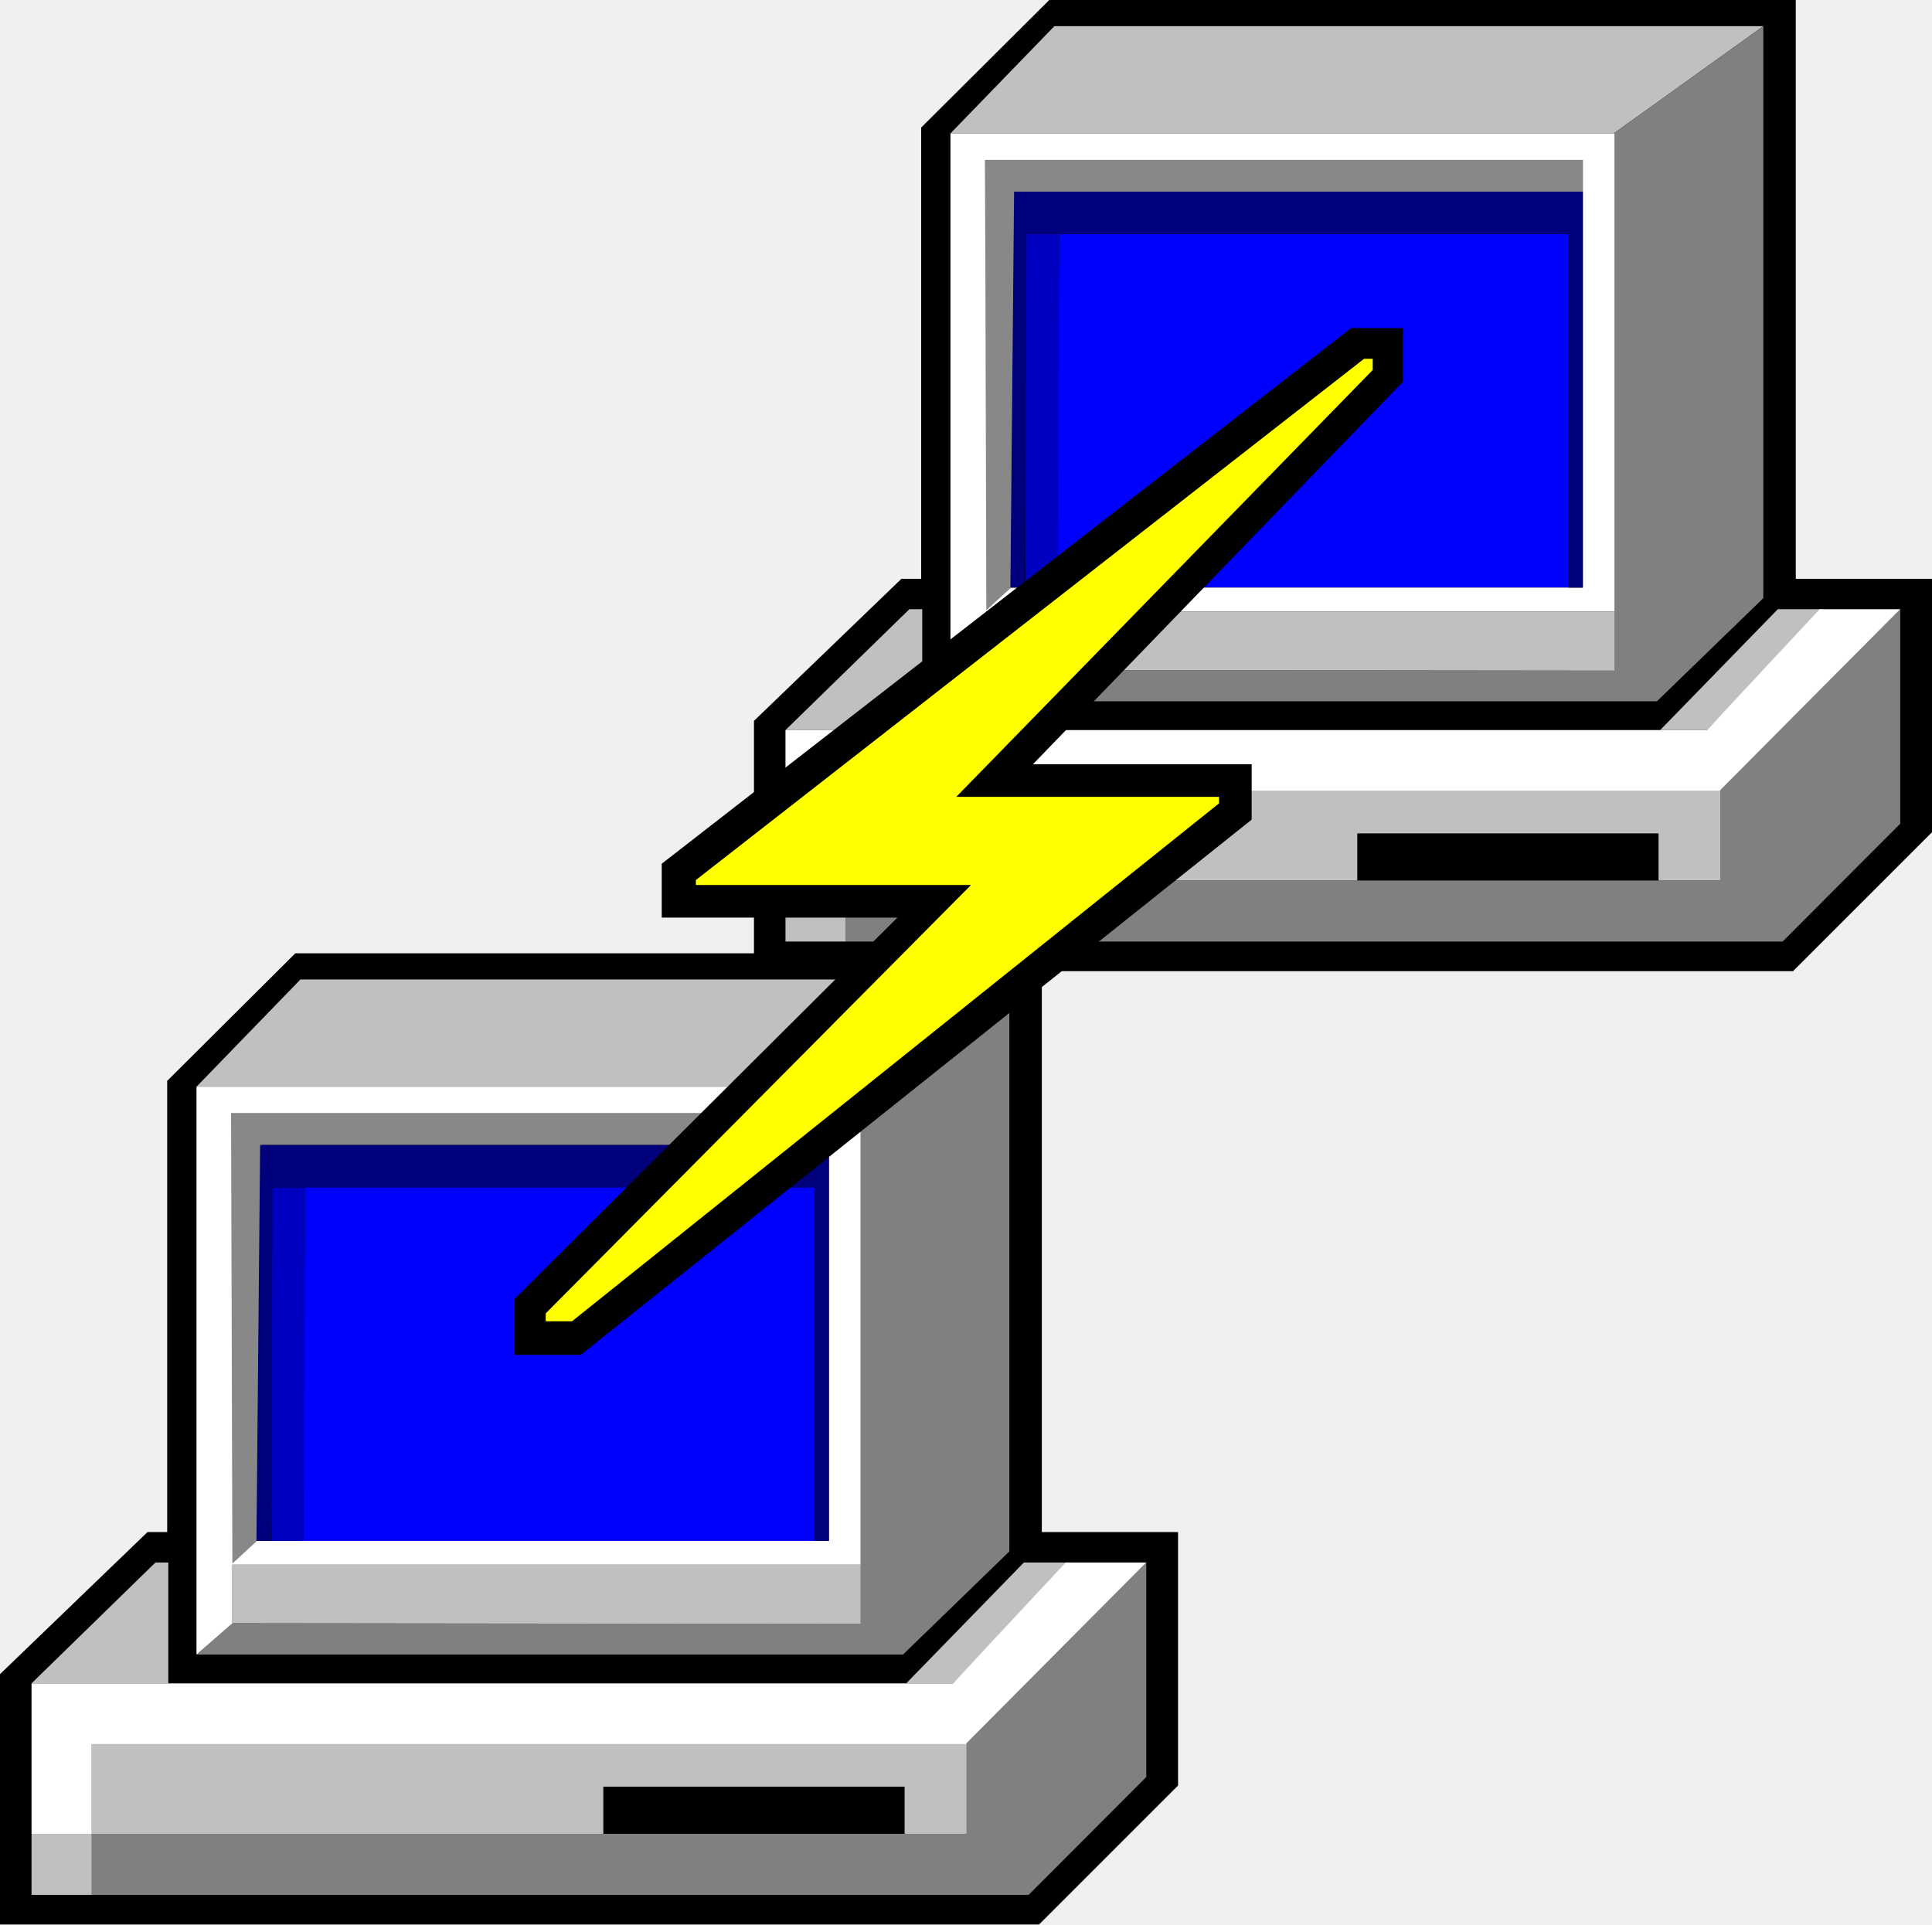
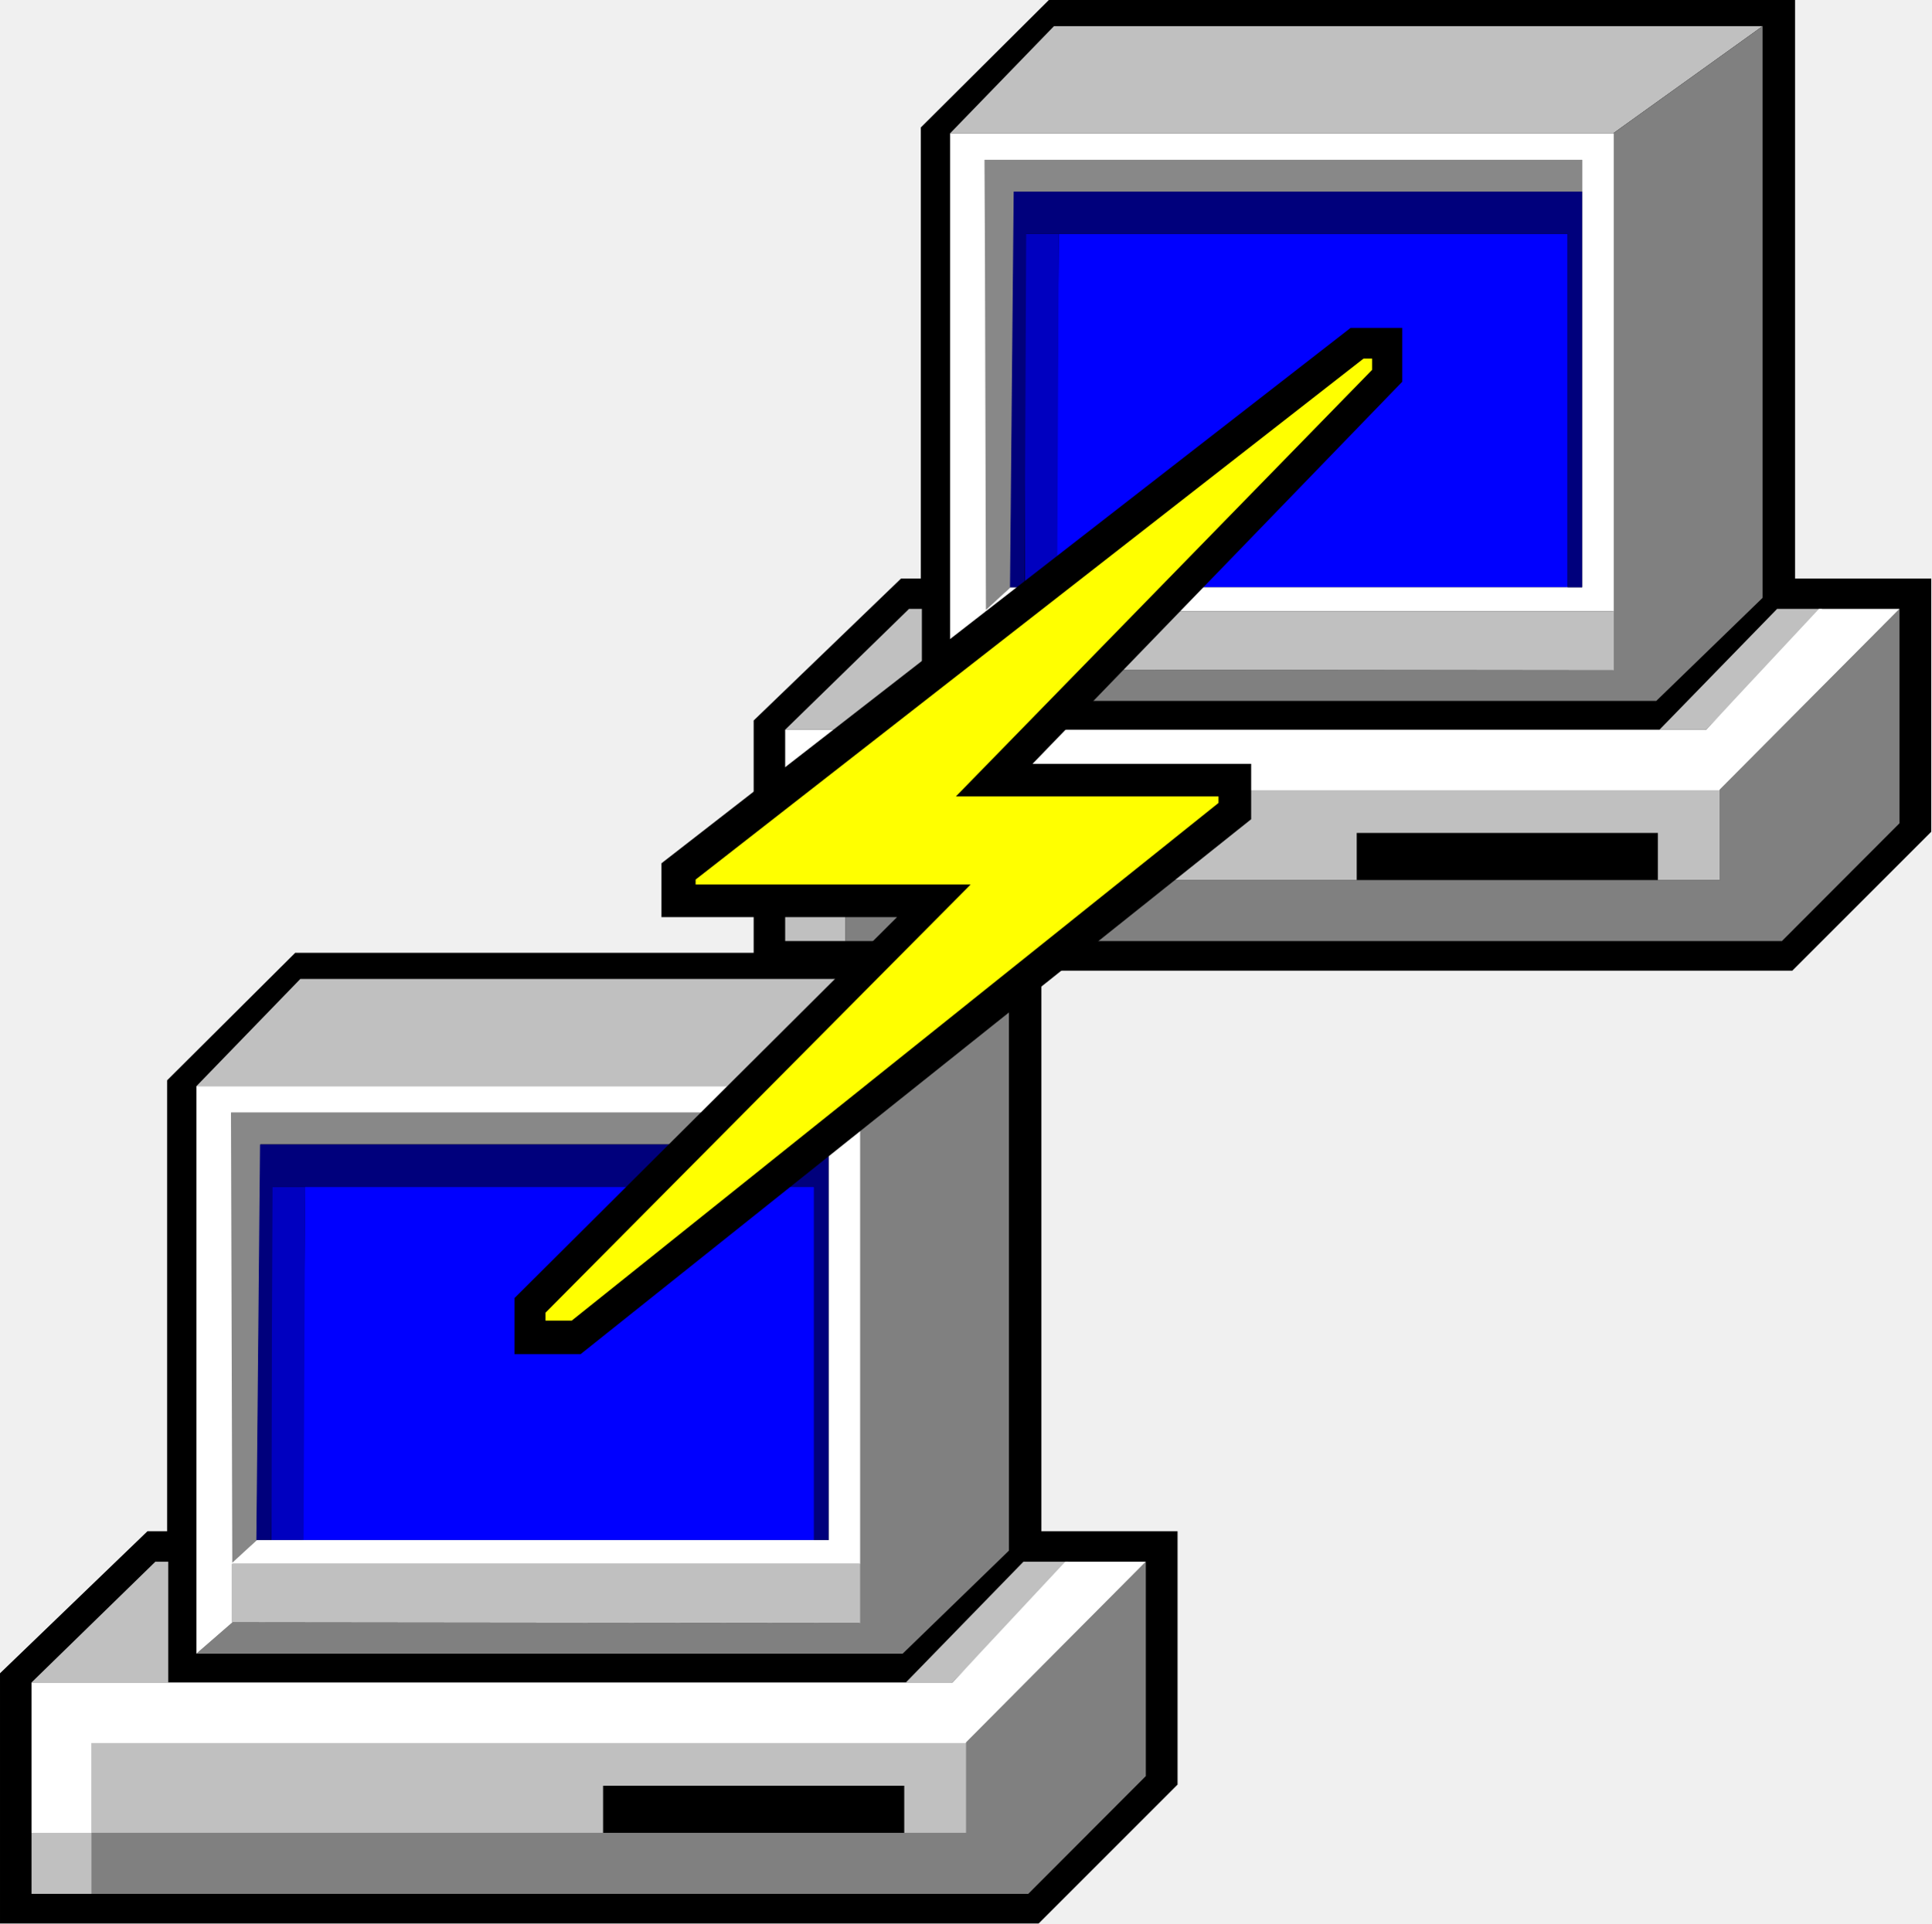
- <svg xmlns="http://www.w3.org/2000/svg" width="310.894mm" height="309.696mm" viewBox="0 0 310.894 309.696" version="1.1" id="svg8">
+ <svg xmlns="http://www.w3.org/2000/svg" viewBox="0 0 310.894 309.696" version="1.1">
  <defs id="defs2" />
  <g id="layer1" transform="translate(454.4593,28.88741)">
    <path id="path837" d="m -333.133,127.401 v -40.285 l 23.732,-22.863 h 3.172 V -8.361 l 20.62,-20.527 h 120.124 V 64.253 h 21.921 v 40.781 l -22.367,22.367 z" style="fill:#000000;stroke:none;stroke-width:0.265px;stroke-linecap:butt;stroke-linejoin:miter;stroke-opacity:1" />
    <path id="path839" d="M -301.515,-7.417 -284.792,-24.675 h 114.08 l -24.057,17.257 z" style="fill:#c0c0c0;fill-opacity:1;stroke:none;stroke-width:0.265px;stroke-linecap:butt;stroke-linejoin:miter;stroke-opacity:1" />
    <path id="path841" d="M -194.769,-7.417 V 79.034 l -100.946,-0.113 -5.8,5.039 h 113.691 l 17.112,-16.593 V -24.675 Z" style="fill:#808080;fill-opacity:1;stroke:none;stroke-width:0.265px;stroke-linecap:butt;stroke-linejoin:miter;stroke-opacity:1" />
    <path id="path843" d="m -295.943,69.613 4.151,-3.945 0.612,-63.707 h 91.43 v -5.116 h -96.193 z" style="fill:#888888;fill-opacity:1;stroke:none;stroke-width:0.265px;stroke-linecap:butt;stroke-linejoin:miter;stroke-opacity:1" />
    <path id="path845" d="m -318.368,122.627 v -9.822 h 140.785 V 98.22 l 28.909,-29.071 v 34.516 l -18.927,18.962 z" style="fill:#808080;fill-opacity:1;stroke:none;stroke-width:0.265px;stroke-linecap:butt;stroke-linejoin:miter;stroke-opacity:1" />
    <path id="path847" d="m -328.06,88.595 h 22.008 V 69.149 h -2.074 z" style="fill:#c0c0c0;fill-opacity:1;stroke:none;stroke-width:0.265px;stroke-linecap:butt;stroke-linejoin:miter;stroke-opacity:1" />
    <path id="path849" d="m -187.306,88.595 h 7.519 l 18.668,-19.445 h -7.26 z" style="fill:#c0c0c0;fill-opacity:1;stroke:none;stroke-width:0.265px;stroke-linecap:butt;stroke-linejoin:miter;stroke-opacity:1" />
    <path id="path851" d="m -318.368,98.22 v 14.584 h 82.319 v -7.584 h 48.484 v 7.584 h 9.982 V 98.22 Z" style="fill:#c0c0c0;fill-opacity:1;stroke:none;stroke-width:0.265px;stroke-linecap:butt;stroke-linejoin:miter;stroke-opacity:1" />
    <path id="path853" d="m -284.533,65.667 0.519,-56.896 h 81.93 V 65.667 Z" style="fill:#0000ff;fill-opacity:1;stroke:none;stroke-width:0.271px;stroke-linecap:butt;stroke-linejoin:miter;stroke-opacity:1" />
    <path id="path855" d="m -301.515,83.96 5.8,-5.039 -0.228,-82.077 h 96.193 V 65.667 h -92.042 l -4.151,3.839 h 101.276 V -7.417 h -106.848 z" style="fill:#ffffff;fill-opacity:1;stroke:none;stroke-width:0.265px;stroke-linecap:butt;stroke-linejoin:miter;stroke-opacity:1" />
    <path id="path857" d="m -328.06,122.627 v -9.822 h 9.693 v 9.822 z" style="fill:#c0c0c0;fill-opacity:1;stroke:none;stroke-width:0.265px;stroke-linecap:butt;stroke-linejoin:miter;stroke-opacity:1" />
    <path id="path859" d="m -328.06,88.595 h 148.274 l 18.149,-19.445 h 12.964 l -29.038,29.201 h -140.655 v 14.454 h -9.693 z" style="fill:#ffffff;fill-opacity:1;stroke:none;stroke-width:0.265px;stroke-linecap:butt;stroke-linejoin:miter;stroke-opacity:1" />
    <path id="path861" d="m -284.273,65.667 0.259,-56.896 h -5.445 V 65.667 Z" style="fill:#0000c0;fill-opacity:1;stroke:none;stroke-width:0.265px;stroke-linecap:butt;stroke-linejoin:miter;stroke-opacity:1" />
    <path id="path863" d="m -289.513,65.667 h -2.353 l 0.592,-63.707 h 91.523 V 65.667 h -2.333 V 8.771 h -87.175 z" style="fill:#00007c;fill-opacity:1;stroke:none;stroke-width:0.265px;stroke-linecap:butt;stroke-linejoin:miter;stroke-opacity:1" />
    <path id="path865" d="m -295.84,69.506 h 101.173 v 9.528 l -101.173,-0.113 z" style="fill:#c0c0c0;fill-opacity:1;stroke:none;stroke-width:0.265px;stroke-linecap:butt;stroke-linejoin:miter;stroke-opacity:1" />
    <path style="fill:#000000;stroke:none;stroke-width:0.265px;stroke-linecap:butt;stroke-linejoin:miter;stroke-opacity:1" d="m -454.459,280.808 v -40.285 l 23.732,-22.863 h 3.172 v -72.614 l 20.62,-20.527 h 120.124 v 93.141 h 21.921 v 40.781 l -22.367,22.367 z" id="path816" />
    <path style="fill:#c0c0c0;fill-opacity:1;stroke:none;stroke-width:0.265px;stroke-linecap:butt;stroke-linejoin:miter;stroke-opacity:1" d="m -422.841,145.99 16.723,-17.257 h 114.08 l -24.057,17.257 z" id="path822" />
    <path style="fill:#808080;fill-opacity:1;stroke:none;stroke-width:0.265px;stroke-linecap:butt;stroke-linejoin:miter;stroke-opacity:1" d="m -316.095,145.99 v 86.451 l -100.946,-0.113 -5.8,5.039 h 113.691 l 17.112,-16.593 v -92.042 z" id="path824" />
    <path style="fill:#888888;fill-opacity:1;stroke:none;stroke-width:0.265px;stroke-linecap:butt;stroke-linejoin:miter;stroke-opacity:1" d="m -417.269,223.02 4.151,-3.945 0.612,-63.707 h 91.43 v -5.116 h -96.193 z" id="path826" />
    <path style="fill:#808080;fill-opacity:1;stroke:none;stroke-width:0.265px;stroke-linecap:butt;stroke-linejoin:miter;stroke-opacity:1" d="m -439.694,276.034 v -9.822 h 140.785 v -14.584 l 28.909,-29.071 v 34.516 l -18.927,18.962 z" id="path828" />
    <path style="fill:#c0c0c0;fill-opacity:1;stroke:none;stroke-width:0.265px;stroke-linecap:butt;stroke-linejoin:miter;stroke-opacity:1" d="m -449.386,242.002 h 22.008 v -19.445 h -2.074 z" id="path830" />
    <path style="fill:#c0c0c0;fill-opacity:1;stroke:none;stroke-width:0.265px;stroke-linecap:butt;stroke-linejoin:miter;stroke-opacity:1" d="m -308.632,242.002 h 7.519 l 18.668,-19.445 h -7.26 z" id="path832" />
    <path style="fill:#c0c0c0;fill-opacity:1;stroke:none;stroke-width:0.265px;stroke-linecap:butt;stroke-linejoin:miter;stroke-opacity:1" d="m -439.694,251.627 v 14.584 h 82.319 v -7.584 h 48.484 v 7.584 h 9.982 v -14.584 z" id="path834" />
    <path style="fill:#0000ff;fill-opacity:1;stroke:none;stroke-width:0.271px;stroke-linecap:butt;stroke-linejoin:miter;stroke-opacity:1" d="m -405.859,219.074 0.519,-56.896 h 81.93 v 56.896 z" id="path836" />
    <path style="fill:#ffffff;fill-opacity:1;stroke:none;stroke-width:0.265px;stroke-linecap:butt;stroke-linejoin:miter;stroke-opacity:1" d="m -422.841,237.367 5.8,-5.039 -0.228,-82.077 h 96.193 v 68.822 h -92.042 l -4.151,3.839 h 101.276 v -76.924 h -106.848 z" id="path840" />
    <path style="fill:#c0c0c0;fill-opacity:1;stroke:none;stroke-width:0.265px;stroke-linecap:butt;stroke-linejoin:miter;stroke-opacity:1" d="m -449.386,276.034 v -9.822 h 9.693 v 9.822 z" id="path842" />
    <path style="fill:#ffffff;fill-opacity:1;stroke:none;stroke-width:0.265px;stroke-linecap:butt;stroke-linejoin:miter;stroke-opacity:1" d="m -449.386,242.002 h 148.273 l 18.149,-19.445 h 12.964 l -29.038,29.201 h -140.655 v 14.454 h -9.693 z" id="path844" />
    <path style="fill:#0000c0;fill-opacity:1;stroke:none;stroke-width:0.265px;stroke-linecap:butt;stroke-linejoin:miter;stroke-opacity:1" d="m -405.599,219.074 0.259,-56.896 h -5.445 v 56.896 z" id="path827" />
    <path style="fill:#00007c;fill-opacity:1;stroke:none;stroke-width:0.265px;stroke-linecap:butt;stroke-linejoin:miter;stroke-opacity:1" d="m -410.838,219.074 h -2.353 l 0.592,-63.707 h 91.523 v 63.707 h -2.333 v -56.896 h -87.175 z" id="path829" />
    <path style="fill:#c0c0c0;fill-opacity:1;stroke:none;stroke-width:0.265px;stroke-linecap:butt;stroke-linejoin:miter;stroke-opacity:1" d="m -417.166,222.914 h 101.173 v 9.528 l -101.173,-0.113 z" id="path833" />
    <path style="fill:#000000;stroke:#000000;stroke-width:0.265px;stroke-linecap:butt;stroke-linejoin:miter;stroke-opacity:1" d="m -371.508,189.013 v -8.843 l 61.778,-61.529 h -38.113 v -8.47 l 110.851,-86.131 h 8.143 v 8.477 l -59.707,61.712 h 35.38 v 8.719 l -107.869,86.066 z" id="path818" />
    <path style="fill:#ffff00;stroke:#000000;stroke-width:0.265px;stroke-linecap:butt;stroke-linejoin:miter;stroke-opacity:1" d="m -366.775,183.874 h 4.404 l 104.205,-83.417 v -1.245 h -42.099 l 66.832,-68.504 v -1.993 h -1.566 l -107.613,83.948 v 0.996 h 44.091 l -68.255,68.753 z" id="path820" />
  </g>
</svg>
